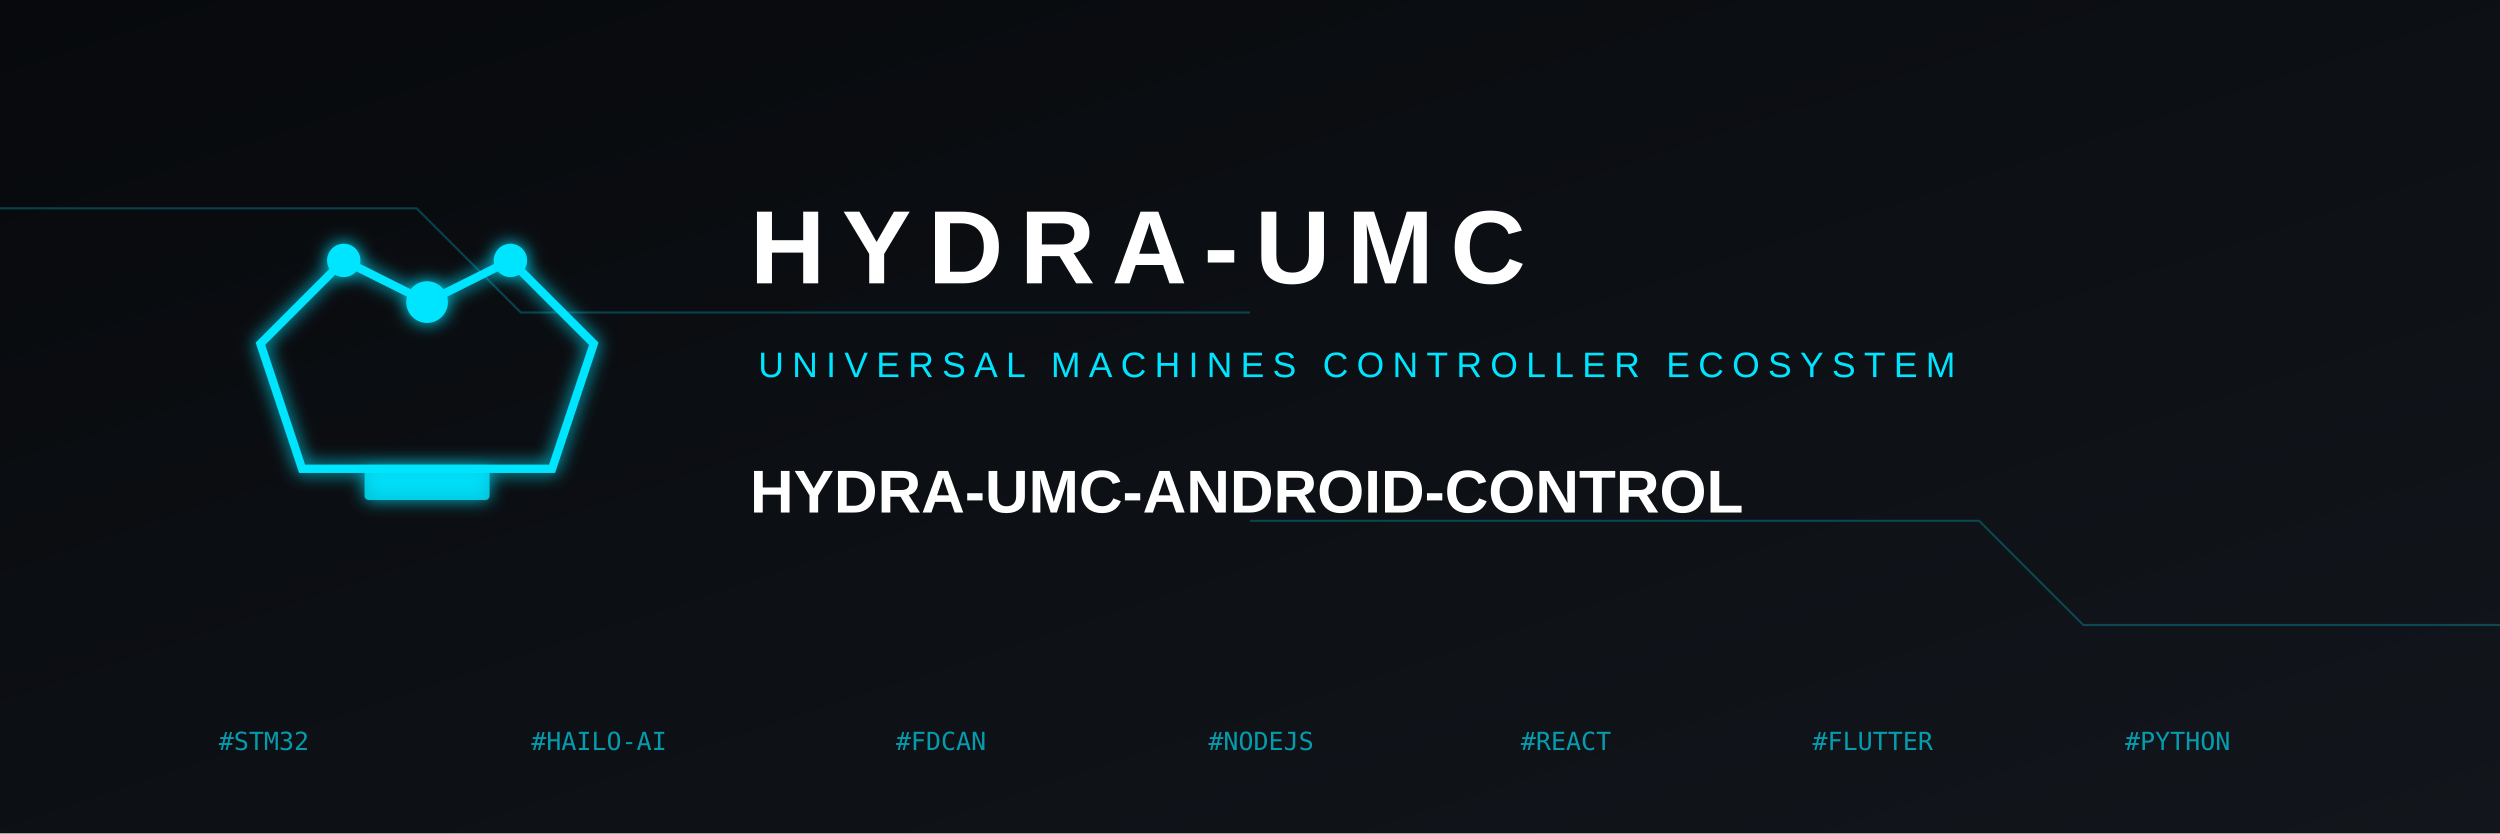
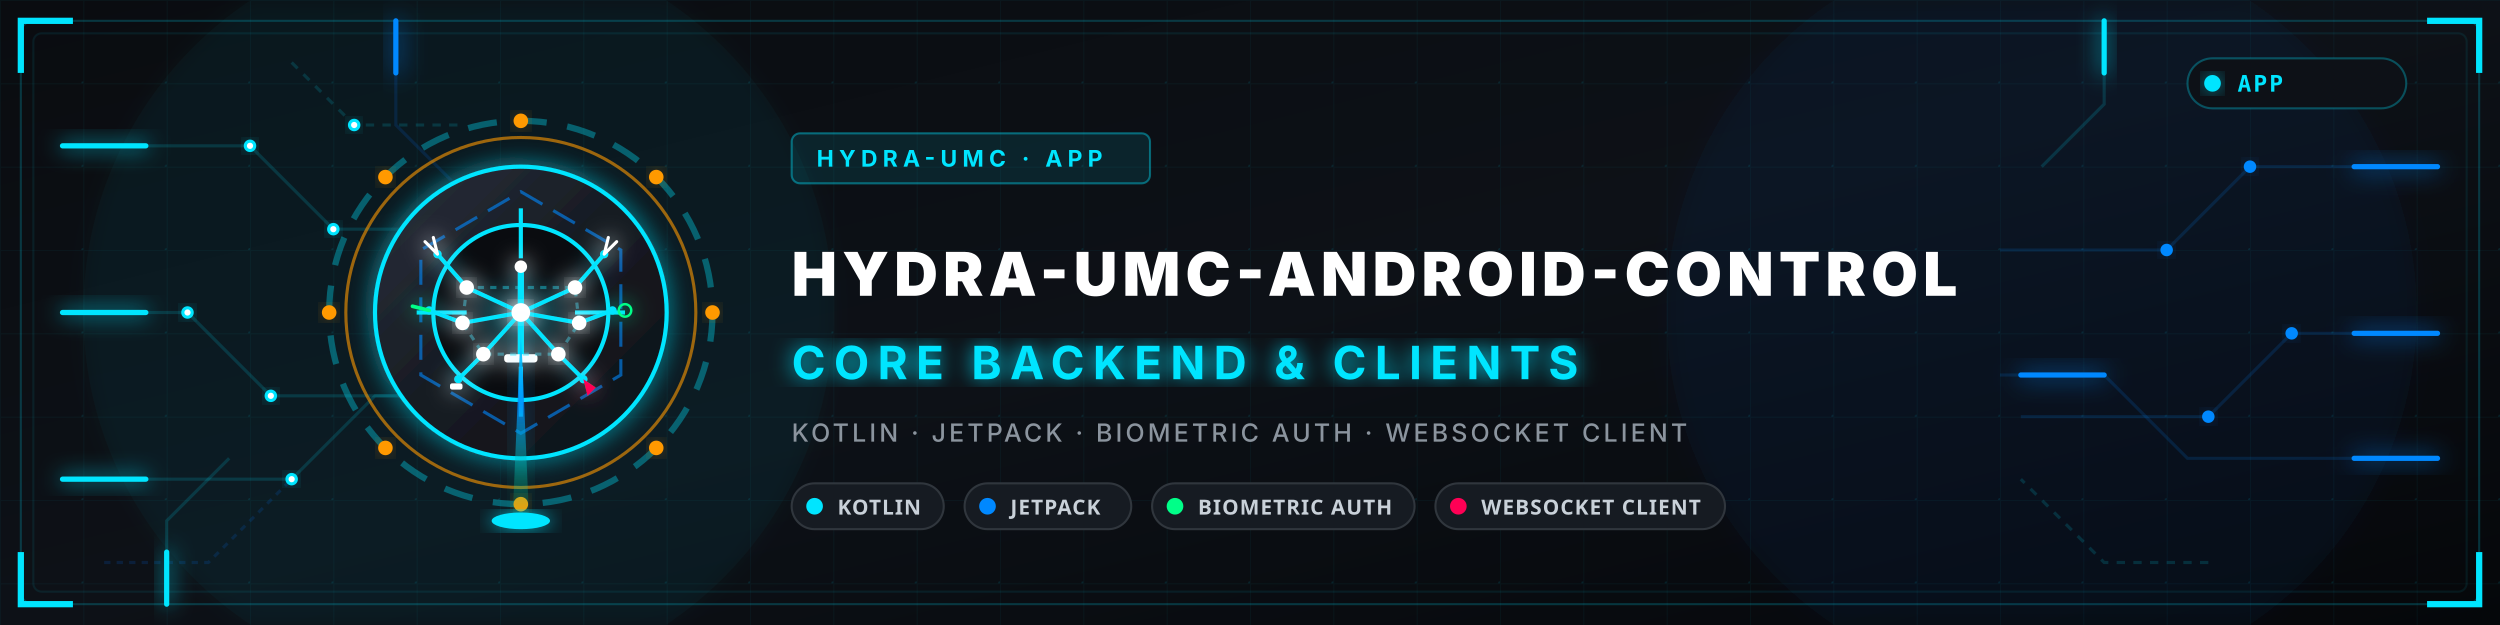
- <svg xmlns="http://www.w3.org/2000/svg" viewBox="0 0 1200 400" role="img" aria-labelledby="title desc">
+ <svg xmlns="http://www.w3.org/2000/svg" viewBox="0 0 1200 300" width="100%" height="100%">
  <defs>
-     <linearGradient id="bg" x1="0%" y1="0%" x2="100%" y2="100%">
-       <stop stop-color="#07090C" />
-       <stop offset="1" stop-color="#12161C" />
-     </linearGradient>
-     <filter id="g">
-       <feGaussianBlur stdDeviation="4" result="b" />
+     <linearGradient id="bgGlow" x1="0%" y1="0%" x2="100%" y2="100%">
+       <stop offset="0%" stop-color="#0A0C10" />
+       <stop offset="50%" stop-color="#0D1117" />
+       <stop offset="100%" stop-color="#05070A" />
+     </linearGradient>
+     <linearGradient id="cyanGlow" x1="0%" y1="0%" x2="100%" y2="0%">
+       <stop offset="0%" stop-color="#00E5FF" stop-opacity="0.8" />
+       <stop offset="100%" stop-color="#0088FF" stop-opacity="0.9" />
+     </linearGradient>
+     <linearGradient id="hydraCyanGlow" x1="0%" y1="0%" x2="100%" y2="100%">
+       <stop offset="0%" stop-color="#00F0FF" />
+       <stop offset="100%" stop-color="#0077FF" />
+     </linearGradient>
+     <linearGradient id="laserBeam" x1="0%" y1="0%" x2="0%" y2="100%">
+       <stop offset="0%" stop-color="#00E5FF" stop-opacity="1" />
+       <stop offset="40%" stop-color="#0088FF" stop-opacity="0.8" />
+       <stop offset="100%" stop-color="#00FF88" stop-opacity="0" />
+     </linearGradient>
+     <linearGradient id="metalGradient" x1="0%" y1="0%" x2="100%" y2="100%">
+       <stop offset="0%" stop-color="#2A303C" />
+       <stop offset="50%" stop-color="#161B22" />
+       <stop offset="100%" stop-color="#0D1117" />
+     </linearGradient>
+     <filter id="glowCyan" x="-20%" y="-20%" width="140%" height="140%">
+       <feGaussianBlur stdDeviation="5" result="blur" />
      <feMerge>
-         <feMergeNode in="b" />
+         <feMergeNode in="blur" />
        <feMergeNode in="SourceGraphic" />
      </feMerge>
    </filter>
+     <filter id="glowBlue" x="-20%" y="-20%" width="140%" height="140%">
+       <feGaussianBlur stdDeviation="6" result="blur" />
+       <feMerge>
+         <feMergeNode in="blur" />
+         <feMergeNode in="SourceGraphic" />
+       </feMerge>
+     </filter>
+     <filter id="glowBeam" x="-30%" y="-30%" width="160%" height="160%">
+       <feGaussianBlur stdDeviation="8" result="blur" />
+       <feMerge>
+         <feMergeNode in="blur" />
+         <feMergeNode in="SourceGraphic" />
+       </feMerge>
+     </filter>
+     <pattern id="cyberGrid" width="40" height="40" patternUnits="userSpaceOnUse">
+       <path d="M 40 0 L 0 0 0 40" fill="none" stroke="#00E5FF" stroke-opacity="0.04" stroke-width="1" />
+       <circle cx="40" cy="40" r="1" fill="#00E5FF" fill-opacity="0.1" />
+     </pattern>
+     <g id="pcbNode">
+       <circle cx="0" cy="0" r="3" fill="#00E5FF" filter="url(#glowCyan)" />
+       <circle cx="0" cy="0" r="1.5" fill="#FFFFFF" />
+     </g>
  </defs>
-   <rect width="1200" height="400" fill="url(#bg)" />
-   <g fill="none" stroke="#00E5FF" stroke-width="1" opacity=".25">
-     <path d="M0 100H200L250 150H600" />
-     <path d="M1200 300H1000L950 250H600" />
-   </g>
-   <g transform="translate(205 185)" filter="url(#g)">
-     <path d="M-60,40 -80,-20 -40,-60 0,-40 40,-60 80,-20 60,40Z" fill="none" stroke="#00E5FF" stroke-width="4" />
-     <circle cy="-40" r="10" fill="#00E5FF" />
-     <circle cx="-40" cy="-60" r="8" fill="#00E5FF" />
-     <circle cx="40" cy="-60" r="8" fill="#00E5FF" />
-     <rect x="-30" y="40" width="60" height="15" rx="2" fill="#00E5FF" opacity=".8" />
-   </g>
-   <text x="360" y="136" font-family="Arial,sans-serif" font-size="50" font-weight="bold" fill="#FFF" letter-spacing="8">HYDRA-UMC</text>
-   <text x="364" y="181" font-family="Arial,sans-serif" font-size="17" fill="#00E5FF" letter-spacing="4">UNIVERSAL MACHINES CONTROLLER ECOSYSTEM</text>
-   <text x="360" y="246" font-family="Arial,sans-serif" font-size="29" font-weight="bold" fill="#FFF">HYDRA-UMC-ANDROID-CONTROL</text>
-   <g font-family="monospace" font-size="12" fill="#00E5FF" opacity=".65">
-     <text x="105" y="360">#STM32</text>
-     <text x="255" y="360">#HAILO-AI</text>
-     <text x="430" y="360">#FDCAN</text>
-     <text x="580" y="360">#NODEJS</text>
-     <text x="730" y="360">#REACT</text>
-     <text x="870" y="360">#FLUTTER</text>
-     <text x="1020" y="360">#PYTHON</text>
+   <rect width="1200" height="300" fill="url(#bgGlow)" />
+   <rect width="1200" height="300" fill="url(#cyberGrid)" />
+   <circle cx="220" cy="150" r="180" fill="#00E5FF" fill-opacity="0.03" filter="url(#glowCyan)">
+     <animate attributeName="fill-opacity" values="0.02;0.05;0.02" dur="6s" repeatCount="indefinite" />
+   </circle>
+   <circle cx="980" cy="150" r="180" fill="#0077FF" fill-opacity="0.03" filter="url(#glowBlue)">
+     <animate attributeName="fill-opacity" values="0.02;0.05;0.02" dur="6s" repeatCount="indefinite" />
+   </circle>
+   <rect x="10" y="10" width="1180" height="280" fill="none" stroke="#00E5FF" stroke-opacity="0.2" stroke-width="1" rx="6" />
+   <rect x="16" y="16" width="1168" height="268" fill="none" stroke="#00E5FF" stroke-opacity="0.08" stroke-width="1" rx="4" />
+   <path d="M 10 35 L 10 10 L 35 10" fill="none" stroke="#00E5FF" stroke-width="3">
+     <animate attributeName="stroke-opacity" values="0.6;1;0.6" dur="3s" repeatCount="indefinite" />
+   </path>
+   <path d="M 1190 35 L 1190 10 L 1165 10" fill="none" stroke="#00E5FF" stroke-width="3">
+     <animate attributeName="stroke-opacity" values="0.6;1;0.6" dur="3s" repeatCount="indefinite" />
+   </path>
+   <path d="M 10 265 L 10 290 L 35 290" fill="none" stroke="#00E5FF" stroke-width="3">
+     <animate attributeName="stroke-opacity" values="0.6;1;0.6" dur="3s" repeatCount="indefinite" />
+   </path>
+   <path d="M 1190 265 L 1190 290 L 1165 290" fill="none" stroke="#00E5FF" stroke-width="3">
+     <animate attributeName="stroke-opacity" values="0.6;1;0.6" dur="3s" repeatCount="indefinite" />
+   </path>
+   <g stroke="#00E5FF" stroke-opacity="0.15" stroke-width="1.5" fill="none">
+     <path d="M 30 70 L 120 70 L 160 110 L 240 110" />
+     <path d="M 30 150 L 90 150 L 130 190 L 220 190" />
+     <path d="M 30 230 L 140 230 L 180 190 L 210 190" />
+     <path d="M 80 290 L 80 250 L 110 220" />
+     <path d="M 190 10 L 190 60 L 220 90" stroke="#0077FF" stroke-opacity="0.15" />
+     <path d="M 140 30 L 170 60 L 220 60" stroke-dasharray="4,4" />
+     <path d="M 50 270 L 100 270 L 140 230" stroke="#0077FF" stroke-opacity="0.15" stroke-dasharray="3,3" />
+   </g>
+   <g fill="none" stroke-linecap="round" stroke-linejoin="round">
+     <path d="M 30 70 L 120 70 L 160 110 L 240 110" stroke="#00E5FF" stroke-width="2.5" stroke-dasharray="40, 240" filter="url(#glowCyan)">
+       <animate attributeName="stroke-dashoffset" values="280;0" dur="3s" repeatCount="indefinite" />
+     </path>
+     <path d="M 30 150 L 90 150 L 130 190 L 220 190" stroke="#00E5FF" stroke-width="2.5" stroke-dasharray="40, 220" filter="url(#glowCyan)">
+       <animate attributeName="stroke-dashoffset" values="260;0" dur="3.5s" repeatCount="indefinite" />
+     </path>
+     <path d="M 30 230 L 140 230 L 180 190 L 210 190" stroke="#00E5FF" stroke-width="2.5" stroke-dasharray="40, 230" filter="url(#glowCyan)">
+       <animate attributeName="stroke-dashoffset" values="270;0" dur="3.2s" repeatCount="indefinite" />
+     </path>
+     <path d="M 80 290 L 80 250 L 110 220" stroke="#00E5FF" stroke-width="2.5" stroke-dasharray="25, 100" filter="url(#glowCyan)">
+       <animate attributeName="stroke-dashoffset" values="125;0" dur="2.5s" repeatCount="indefinite" />
+     </path>
+     <path d="M 190 10 L 190 60 L 220 90" stroke="#0088FF" stroke-width="2.5" stroke-dasharray="25, 90" filter="url(#glowBlue)">
+       <animate attributeName="stroke-dashoffset" values="115;0" dur="2.8s" repeatCount="indefinite" />
+     </path>
+   </g>
+   <use href="#pcbNode" x="120" y="70" />
+   <use href="#pcbNode" x="160" y="110" />
+   <use href="#pcbNode" x="90" y="150" />
+   <use href="#pcbNode" x="130" y="190" />
+   <use href="#pcbNode" x="140" y="230" />
+   <use href="#pcbNode" x="170" y="60" />
+   <g stroke="#0088FF" stroke-opacity="0.15" stroke-width="1.5" fill="none">
+     <path d="M 1170 80 L 1080 80 L 1040 120 L 960 120" />
+     <path d="M 1170 160 L 1100 160 L 1060 200 L 970 200" />
+     <path d="M 1170 220 L 1050 220 L 1010 180 M 1010 180 L 960 180" />
+     <path d="M 1010 10 L 1010 50 L 980 80" stroke="#00E5FF" stroke-opacity="0.15" />
+     <path d="M 1060 270 L 1010 270 L 970 230" stroke="#00E5FF" stroke-opacity="0.15" stroke-dasharray="4,4" />
+   </g>
+   <g fill="none" stroke-linecap="round" stroke-linejoin="round">
+     <path d="M 1170 80 L 1080 80 L 1040 120 L 960 120" stroke="#0088FF" stroke-width="2.5" stroke-dasharray="40, 230" filter="url(#glowBlue)">
+       <animate attributeName="stroke-dashoffset" values="0;270" dur="3.5s" repeatCount="indefinite" />
+     </path>
+     <path d="M 1170 160 L 1100 160 L 1060 200 L 970 200" stroke="#0088FF" stroke-width="2.5" stroke-dasharray="40, 240" filter="url(#glowBlue)">
+       <animate attributeName="stroke-dashoffset" values="0;280" dur="3.8s" repeatCount="indefinite" />
+     </path>
+     <path d="M 1170 220 L 1050 220 L 1010 180 M 1010 180 L 960 180" stroke="#0088FF" stroke-width="2.5" stroke-dasharray="40, 250" filter="url(#glowBlue)">
+       <animate attributeName="stroke-dashoffset" values="0;290" dur="4s" repeatCount="indefinite" />
+     </path>
+     <path d="M 1010 10 L 1010 50 L 980 80" stroke="#00E5FF" stroke-width="2.5" stroke-dasharray="25, 95" filter="url(#glowCyan)">
+       <animate attributeName="stroke-dashoffset" values="0;120" dur="2.6s" repeatCount="indefinite" />
+     </path>
+   </g>
+   <circle cx="1080" cy="80" r="3" fill="#0088FF" filter="url(#glowBlue)" />
+   <circle cx="1040" cy="120" r="3" fill="#0088FF" filter="url(#glowBlue)" />
+   <circle cx="1100" cy="160" r="3" fill="#0088FF" filter="url(#glowBlue)" />
+   <circle cx="1060" cy="200" r="3" fill="#0088FF" filter="url(#glowBlue)" />
+   <g transform="translate(250, 150)">
+     <g>
+       <circle cx="0" cy="0" r="92" fill="none" stroke="#00E5FF" stroke-opacity="0.35" stroke-width="3" stroke-dasharray="14,10" />
+       <circle cx="0" cy="0" r="84" fill="none" stroke="#FF9900" stroke-opacity="0.6" stroke-width="1.5" />
+       <circle cx="92" cy="0" r="3.5" fill="#FF9900" filter="url(#glowBlue)" />
+       <circle cx="65" cy="65" r="3.5" fill="#FF9900" filter="url(#glowBlue)" />
+       <circle cx="0" cy="92" r="3.5" fill="#FF9900" filter="url(#glowBlue)" />
+       <circle cx="-65" cy="65" r="3.5" fill="#FF9900" filter="url(#glowBlue)" />
+       <circle cx="-92" cy="0" r="3.5" fill="#FF9900" filter="url(#glowBlue)" />
+       <circle cx="-65" cy="-65" r="3.5" fill="#FF9900" filter="url(#glowBlue)" />
+       <circle cx="0" cy="-92" r="3.5" fill="#FF9900" filter="url(#glowBlue)" />
+       <circle cx="65" cy="-65" r="3.5" fill="#FF9900" filter="url(#glowBlue)" />
+       <animateTransform attributeName="transform" type="rotate" from="0 0 0" to="360 0 0" dur="25s" repeatCount="indefinite" />
+     </g>
+     <circle cx="0" cy="0" r="70" fill="url(#metalGradient)" stroke="#00E5FF" stroke-width="2" filter="url(#glowCyan)" />
+     <g>
+       <polygon points="0,-58 48,-30 48,30 0,58 -48,30 -48,-30" fill="none" stroke="#0088FF" stroke-width="1.5" stroke-dasharray="12,6" opacity="0.6" />
+       <animateTransform attributeName="transform" type="rotate" from="360 0 0" to="0 0 0" dur="18s" repeatCount="indefinite" />
+     </g>
+     <circle cx="0" cy="0" r="42" fill="#0A0C10" stroke="#00E5FF" stroke-width="2" />
+     <line x1="-50" y1="0" x2="-26" y2="0" stroke="#00E5FF" stroke-width="2" />
+     <line x1="26" y1="0" x2="50" y2="0" stroke="#00E5FF" stroke-width="2" />
+     <line x1="0" y1="-50" x2="0" y2="-26" stroke="#00E5FF" stroke-width="2" />
+     <line x1="0" y1="26" x2="0" y2="50" stroke="#00E5FF" stroke-width="2" />
+     <g id="hydra8ArmSystem" filter="url(#glowCyan)">
+       <line x1="0" y1="0" x2="0" y2="22" stroke="#00E5FF" stroke-width="3" stroke-linecap="round" />
+       <rect x="-8" y="20" width="16" height="4" rx="1.5" fill="#FFFFFF" />
+       <line x1="0" y1="0" x2="0" y2="-22" stroke="#00E5FF" stroke-width="3" stroke-linecap="round" />
+       <circle cx="0" cy="-22" r="3" fill="#FFFFFF" />
+       <path d="M -26 -12 L -28 5 L -18 20 L 18 20 L 28 5 L 26 -12 Z" fill="none" stroke="#00E5FF" stroke-width="1.5" stroke-dasharray="3,3" opacity="0.4" />
+       <path d="M 0 0 L -26 -12 M 0 0 L -28 5 M 0 0 L -18 20 M 0 0 L 18 20 M 0 0 L 28 5 M 0 0 L 26 -12" stroke="#00E5FF" stroke-width="2" stroke-linecap="round" />
+       <g transform="translate(-26, -12)">
+         <g>
+           <animateTransform attributeName="transform" type="rotate" values="-25;15;-25" dur="3.4s" repeatCount="indefinite" />
+           <line x1="0" y1="0" x2="-14" y2="-16" stroke="#00E5FF" stroke-width="2" stroke-linecap="round" />
+           <circle cx="-14" cy="-16" r="2" fill="#00E5FF" />
+           <g transform="translate(-14, -16)">
+             <animateTransform attributeName="transform" type="rotate" values="30;-20;30" dur="3.4s" repeatCount="indefinite" />
+             <path d="M 0 0 L -6 -6 M 0 0 L -2 -8" stroke="#FFFFFF" stroke-width="1.5" stroke-linecap="round" />
+           </g>
+         </g>
+       </g>
+       <g transform="translate(-28, 5)">
+         <g>
+           <animateTransform attributeName="transform" type="rotate" values="-18;22;-18" dur="4.0s" repeatCount="indefinite" />
+           <line x1="0" y1="0" x2="-16" y2="-6" stroke="#00E5FF" stroke-width="2" stroke-linecap="round" />
+           <circle cx="-16" cy="-6" r="2" fill="#00E5FF" />
+           <g transform="translate(-16, -6)">
+             <animateTransform attributeName="transform" type="rotate" values="-25;25;-25" dur="4.0s" repeatCount="indefinite" />
+             <line x1="0" y1="0" x2="-8" y2="-2" stroke="#00FF88" stroke-width="1.8" stroke-linecap="round" />
+           </g>
+         </g>
+       </g>
+       <g transform="translate(-18, 20)">
+         <g>
+           <animateTransform attributeName="transform" type="rotate" values="-15;20;-15" dur="4.5s" repeatCount="indefinite" />
+           <line x1="0" y1="0" x2="-12" y2="12" stroke="#00E5FF" stroke-width="2" stroke-linecap="round" />
+           <circle cx="-12" cy="12" r="2" fill="#00E5FF" />
+           <g transform="translate(-12, 12)">
+             <animateTransform attributeName="transform" type="rotate" values="20;-15;20" dur="4.5s" repeatCount="indefinite" />
+             <rect x="-4" y="2" width="6" height="3" rx="1" fill="#FFFFFF" />
+           </g>
+         </g>
+       </g>
+       <g transform="translate(18, 20)">
+         <g>
+           <animateTransform attributeName="transform" type="rotate" values="15;-20;15" dur="4.2s" repeatCount="indefinite" />
+           <line x1="0" y1="0" x2="12" y2="12" stroke="#00E5FF" stroke-width="2" stroke-linecap="round" />
+           <circle cx="12" cy="12" r="2" fill="#00E5FF" />
+           <g transform="translate(12, 12)">
+             <animateTransform attributeName="transform" type="rotate" values="-20;15;-20" dur="4.2s" repeatCount="indefinite" />
+             <polygon points="0,0 6,4 2,8" fill="#FF0055" />
+           </g>
+         </g>
+       </g>
+       <g transform="translate(28, 5)">
+         <g>
+           <animateTransform attributeName="transform" type="rotate" values="22;-18;22" dur="3.8s" repeatCount="indefinite" />
+           <line x1="0" y1="0" x2="16" y2="-6" stroke="#00E5FF" stroke-width="2" stroke-linecap="round" />
+           <circle cx="16" cy="-6" r="2" fill="#00E5FF" />
+           <g transform="translate(16, -6)">
+             <animateTransform attributeName="transform" type="rotate" values="20;-20;20" dur="3.8s" repeatCount="indefinite" />
+             <circle cx="6" cy="0" r="3" fill="none" stroke="#00FF88" stroke-width="1.2" />
+           </g>
+         </g>
+       </g>
+       <g transform="translate(26, -12)">
+         <g>
+           <animateTransform attributeName="transform" type="rotate" values="25;-15;25" dur="3.2s" repeatCount="indefinite" />
+           <line x1="0" y1="0" x2="14" y2="-16" stroke="#00E5FF" stroke-width="2" stroke-linecap="round" />
+           <circle cx="14" cy="-16" r="2" fill="#00E5FF" />
+           <g transform="translate(14, -16)">
+             <animateTransform attributeName="transform" type="rotate" values="-30;20;-30" dur="3.2s" repeatCount="indefinite" />
+             <path d="M 0 0 L 6 -6 M 0 0 L 2 -8" stroke="#FFFFFF" stroke-width="1.5" stroke-linecap="round" />
+           </g>
+         </g>
+       </g>
+       <circle cx="0" cy="0" r="4.5" fill="#FFFFFF" filter="url(#glowCyan)" />
+       <circle cx="-26" cy="-12" r="3.5" fill="#FFFFFF" filter="url(#glowCyan)" />
+       <circle cx="-28" cy="5" r="3.5" fill="#FFFFFF" filter="url(#glowCyan)" />
+       <circle cx="-18" cy="20" r="3.5" fill="#FFFFFF" filter="url(#glowCyan)" />
+       <circle cx="18" cy="20" r="3.5" fill="#FFFFFF" filter="url(#glowCyan)" />
+       <circle cx="28" cy="5" r="3.5" fill="#FFFFFF" filter="url(#glowCyan)" />
+       <circle cx="26" cy="-12" r="3.5" fill="#FFFFFF" filter="url(#glowCyan)" />
+     </g>
+   </g>
+   <path d="M 250 157 L 246 250 L 254 250 Z" fill="url(#laserBeam)" filter="url(#glowBeam)">
+     <animate attributeName="opacity" values="0.3;1;0.3" dur="1.2s" repeatCount="indefinite" />
+   </path>
+   <ellipse cx="250" cy="250" rx="14" ry="4" fill="#00E5FF" filter="url(#glowCyan)">
+     <animate attributeName="rx" values="10;18;10" dur="1.2s" repeatCount="indefinite" />
+     <animate attributeName="opacity" values="0.4;1;0.4" dur="1.2s" repeatCount="indefinite" />
+   </ellipse>
+   <g transform="translate(380, 0)">
+     <g transform="translate(0, 82)">
+       <rect x="0" y="-18" width="172" height="24" rx="4" fill="#00E5FF" fill-opacity="0.1" stroke="#00E5FF" stroke-opacity="0.4" stroke-width="1">
+         <animate attributeName="stroke-opacity" values="0.3;0.8;0.3" dur="4s" repeatCount="indefinite" />
+       </rect>
+       <text x="12" y="-2" font-family="'Inter', 'Segoe UI', 'Roboto', sans-serif" font-weight="700" font-size="11" fill="#00E5FF" letter-spacing="2.5">HYDRA-UMC · APP</text>
+     </g>
+     <text x="0" y="142" font-family="'Inter', 'Segoe UI', 'Roboto', sans-serif" font-weight="900" font-size="29" fill="#FFFFFF" letter-spacing="2.5">HYDRA-UMC-ANDROID-CONTROL</text>
+     <text x="0" y="182" font-family="'Inter', 'Segoe UI', 'Roboto', sans-serif" font-weight="700" font-size="22" fill="#00E5FF" letter-spacing="4" filter="url(#glowCyan)">CORE BACKEND &amp; CLIENTS</text>
+     <text x="0" y="212" font-family="'Inter', 'Segoe UI', 'Roboto', sans-serif" font-weight="500" font-size="12" fill="#8B949E" letter-spacing="1.5">KOTLIN · JETPACK · BIOMETRIC AUTH · WEBSOCKET CLIENT</text>
+     <g transform="translate(0, 232)">
+       <rect x="0" y="0" width="73" height="22" rx="11" fill="#161B22" stroke="#30363D" stroke-width="1" />
+       <circle cx="11" cy="11" r="4" fill="#00E5FF">
+         <animate attributeName="opacity" values="0.5;1;0.5" dur="2.0s" repeatCount="indefinite" />
+       </circle>
+       <text x="22" y="15" font-family="sans-serif" font-weight="600" font-size="10" fill="#C9D1D9" letter-spacing="0.5">KOTLIN</text>
+       <rect x="83" y="0" width="80" height="22" rx="11" fill="#161B22" stroke="#30363D" stroke-width="1" />
+       <circle cx="94" cy="11" r="4" fill="#0088FF">
+         <animate attributeName="opacity" values="0.5;1;0.5" dur="2.2s" repeatCount="indefinite" />
+       </circle>
+       <text x="105" y="15" font-family="sans-serif" font-weight="600" font-size="10" fill="#C9D1D9" letter-spacing="0.5">JETPACK</text>
+       <rect x="173" y="0" width="126" height="22" rx="11" fill="#161B22" stroke="#30363D" stroke-width="1" />
+       <circle cx="184" cy="11" r="4" fill="#00FF88">
+         <animate attributeName="opacity" values="0.5;1;0.5" dur="2.4s" repeatCount="indefinite" />
+       </circle>
+       <text x="195" y="15" font-family="sans-serif" font-weight="600" font-size="10" fill="#C9D1D9" letter-spacing="0.5">BIOMETRIC AUTH</text>
+       <rect x="309" y="0" width="139" height="22" rx="11" fill="#161B22" stroke="#30363D" stroke-width="1" />
+       <circle cx="320" cy="11" r="4" fill="#FF0055">
+         <animate attributeName="opacity" values="0.5;1;0.5" dur="2.6s" repeatCount="indefinite" />
+       </circle>
+       <text x="331" y="15" font-family="sans-serif" font-weight="600" font-size="10" fill="#C9D1D9" letter-spacing="0.5">WEBSOCKET CLIENT</text>
+     </g>
+   </g>
+   <g transform="translate(1060, 42)">
+     <rect x="-10" y="-14" width="105" height="24" rx="12" fill="#0D1117" stroke="#00E5FF" stroke-opacity="0.3" stroke-width="1" />
+     <circle cx="2" cy="-2" r="4" fill="#00E5FF" filter="url(#glowCyan)">
+       <animate attributeName="opacity" values="0.3;1;0.3" dur="1.5s" repeatCount="indefinite" />
+     </circle>
+     <text x="14" y="2" font-family="monospace" font-weight="700" font-size="11" fill="#00E5FF" letter-spacing="1">APP</text>
  </g>
</svg>
